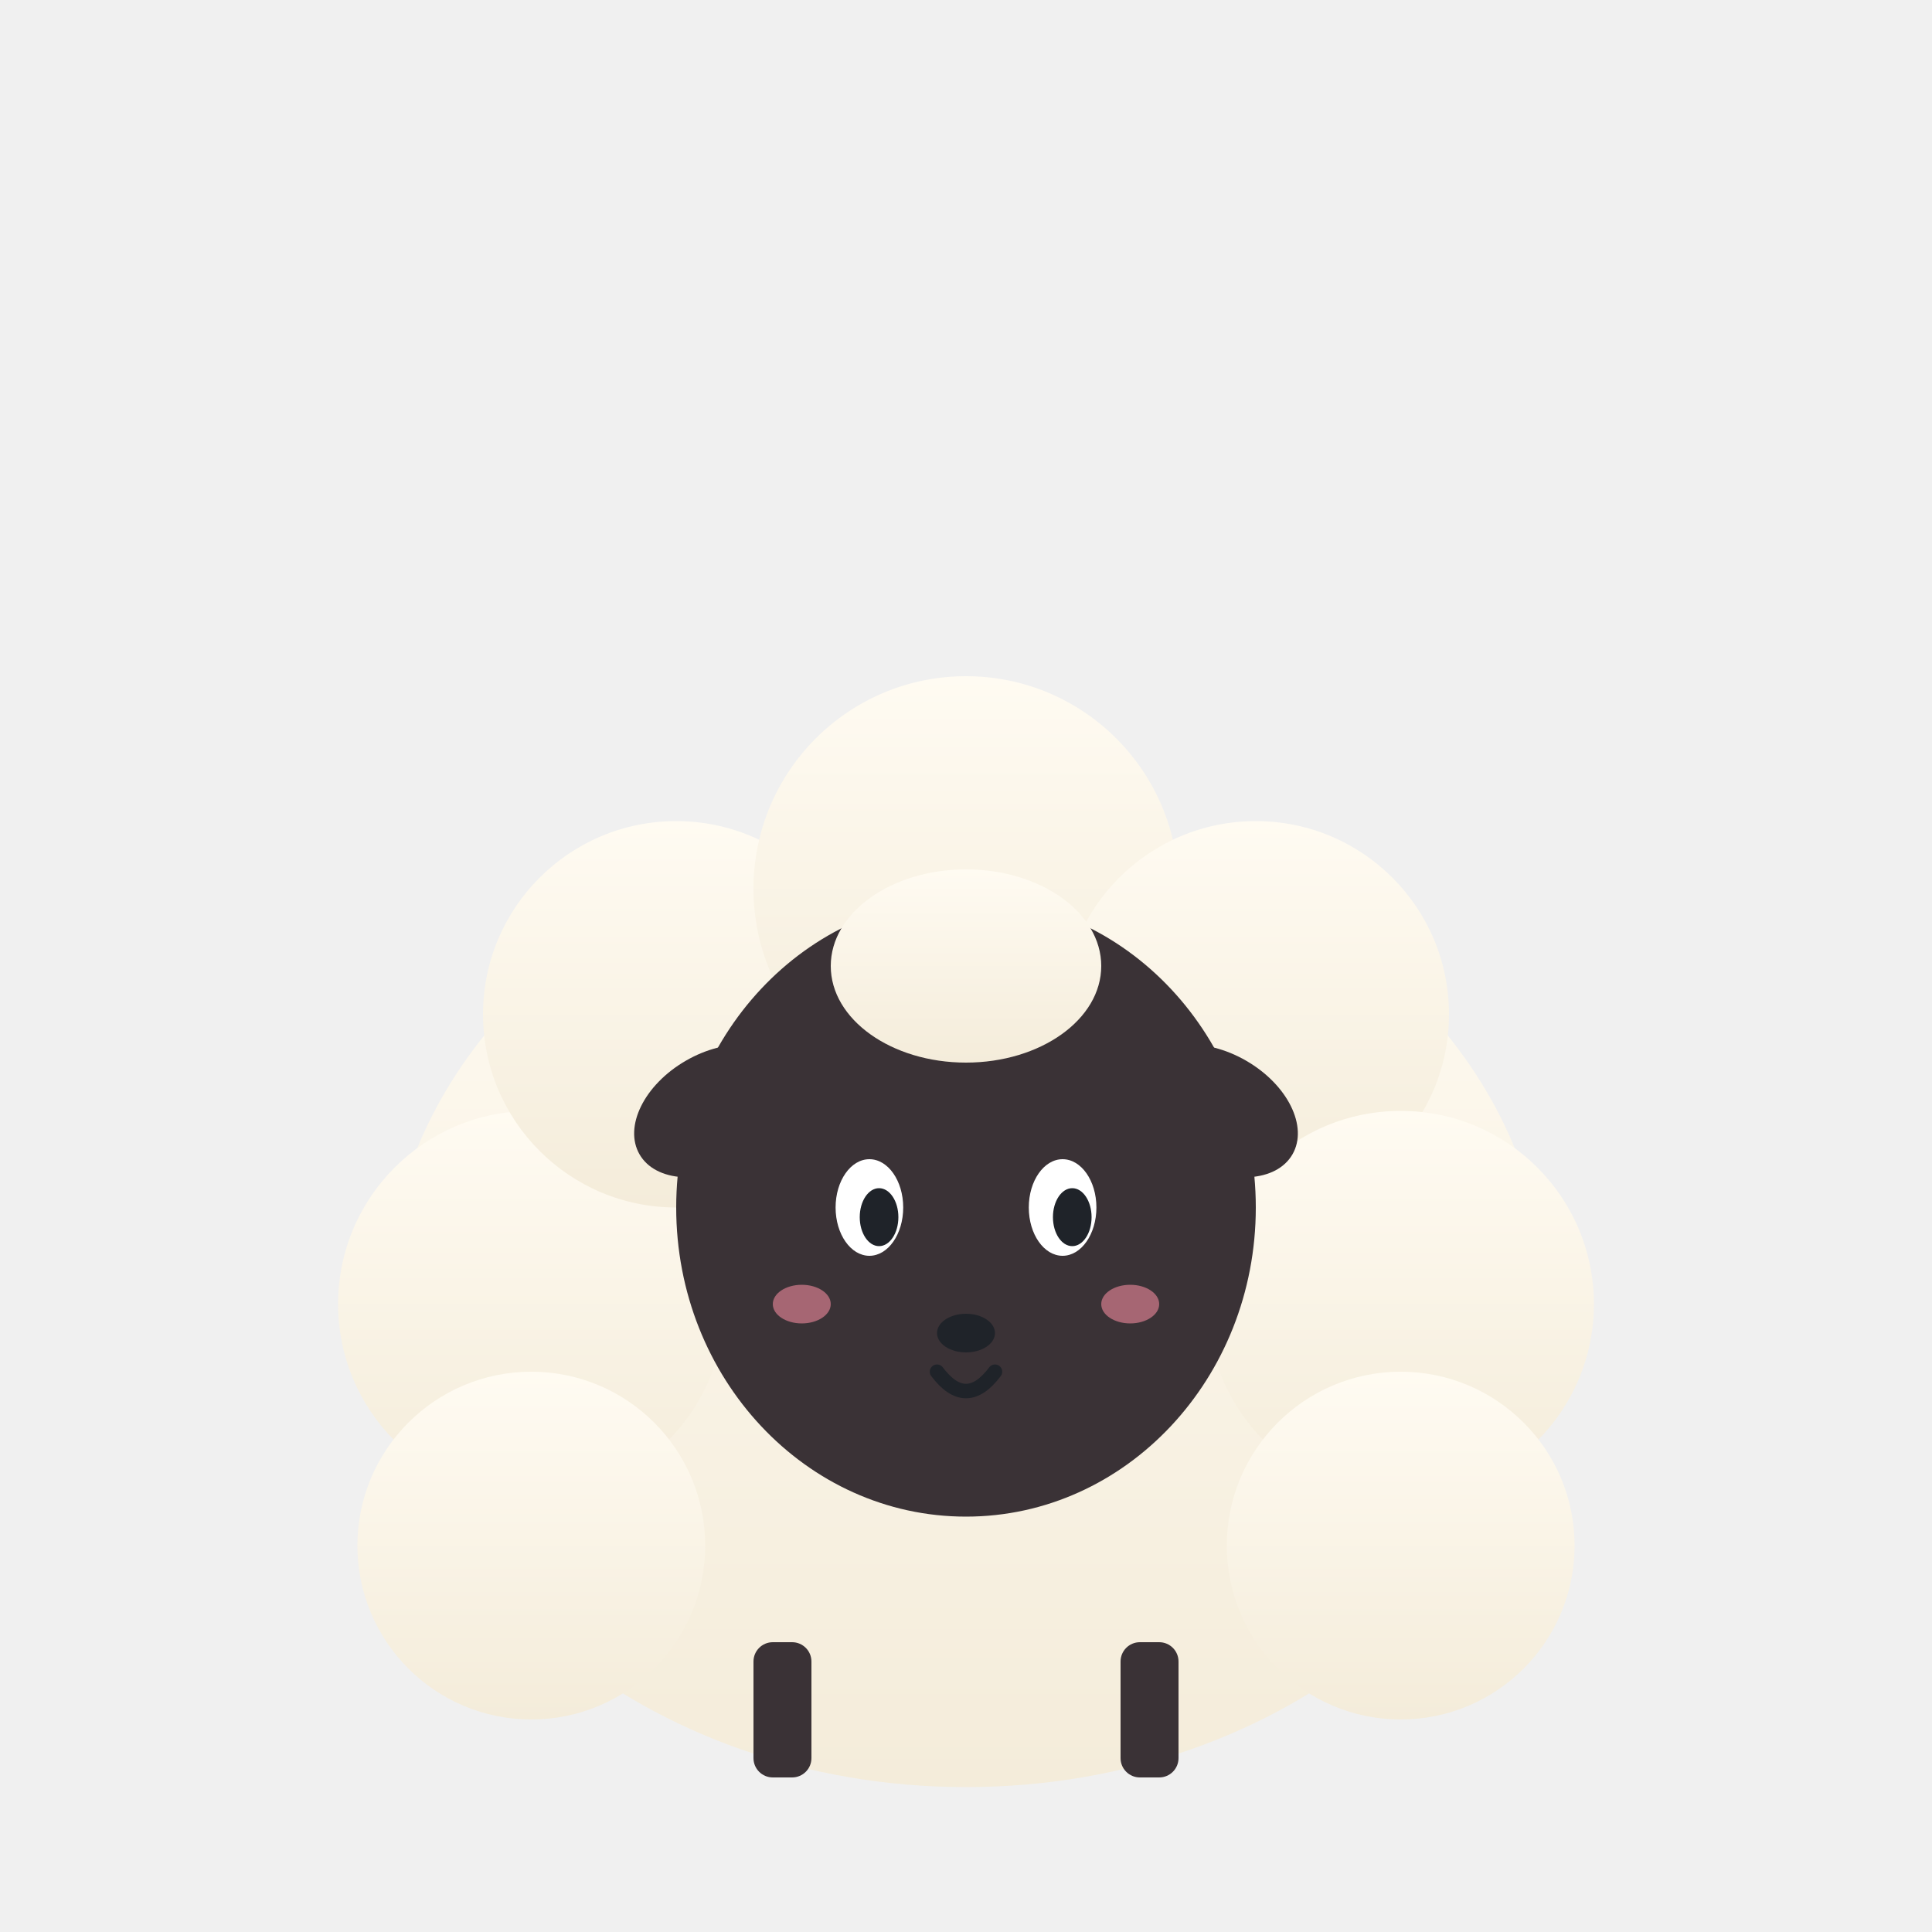
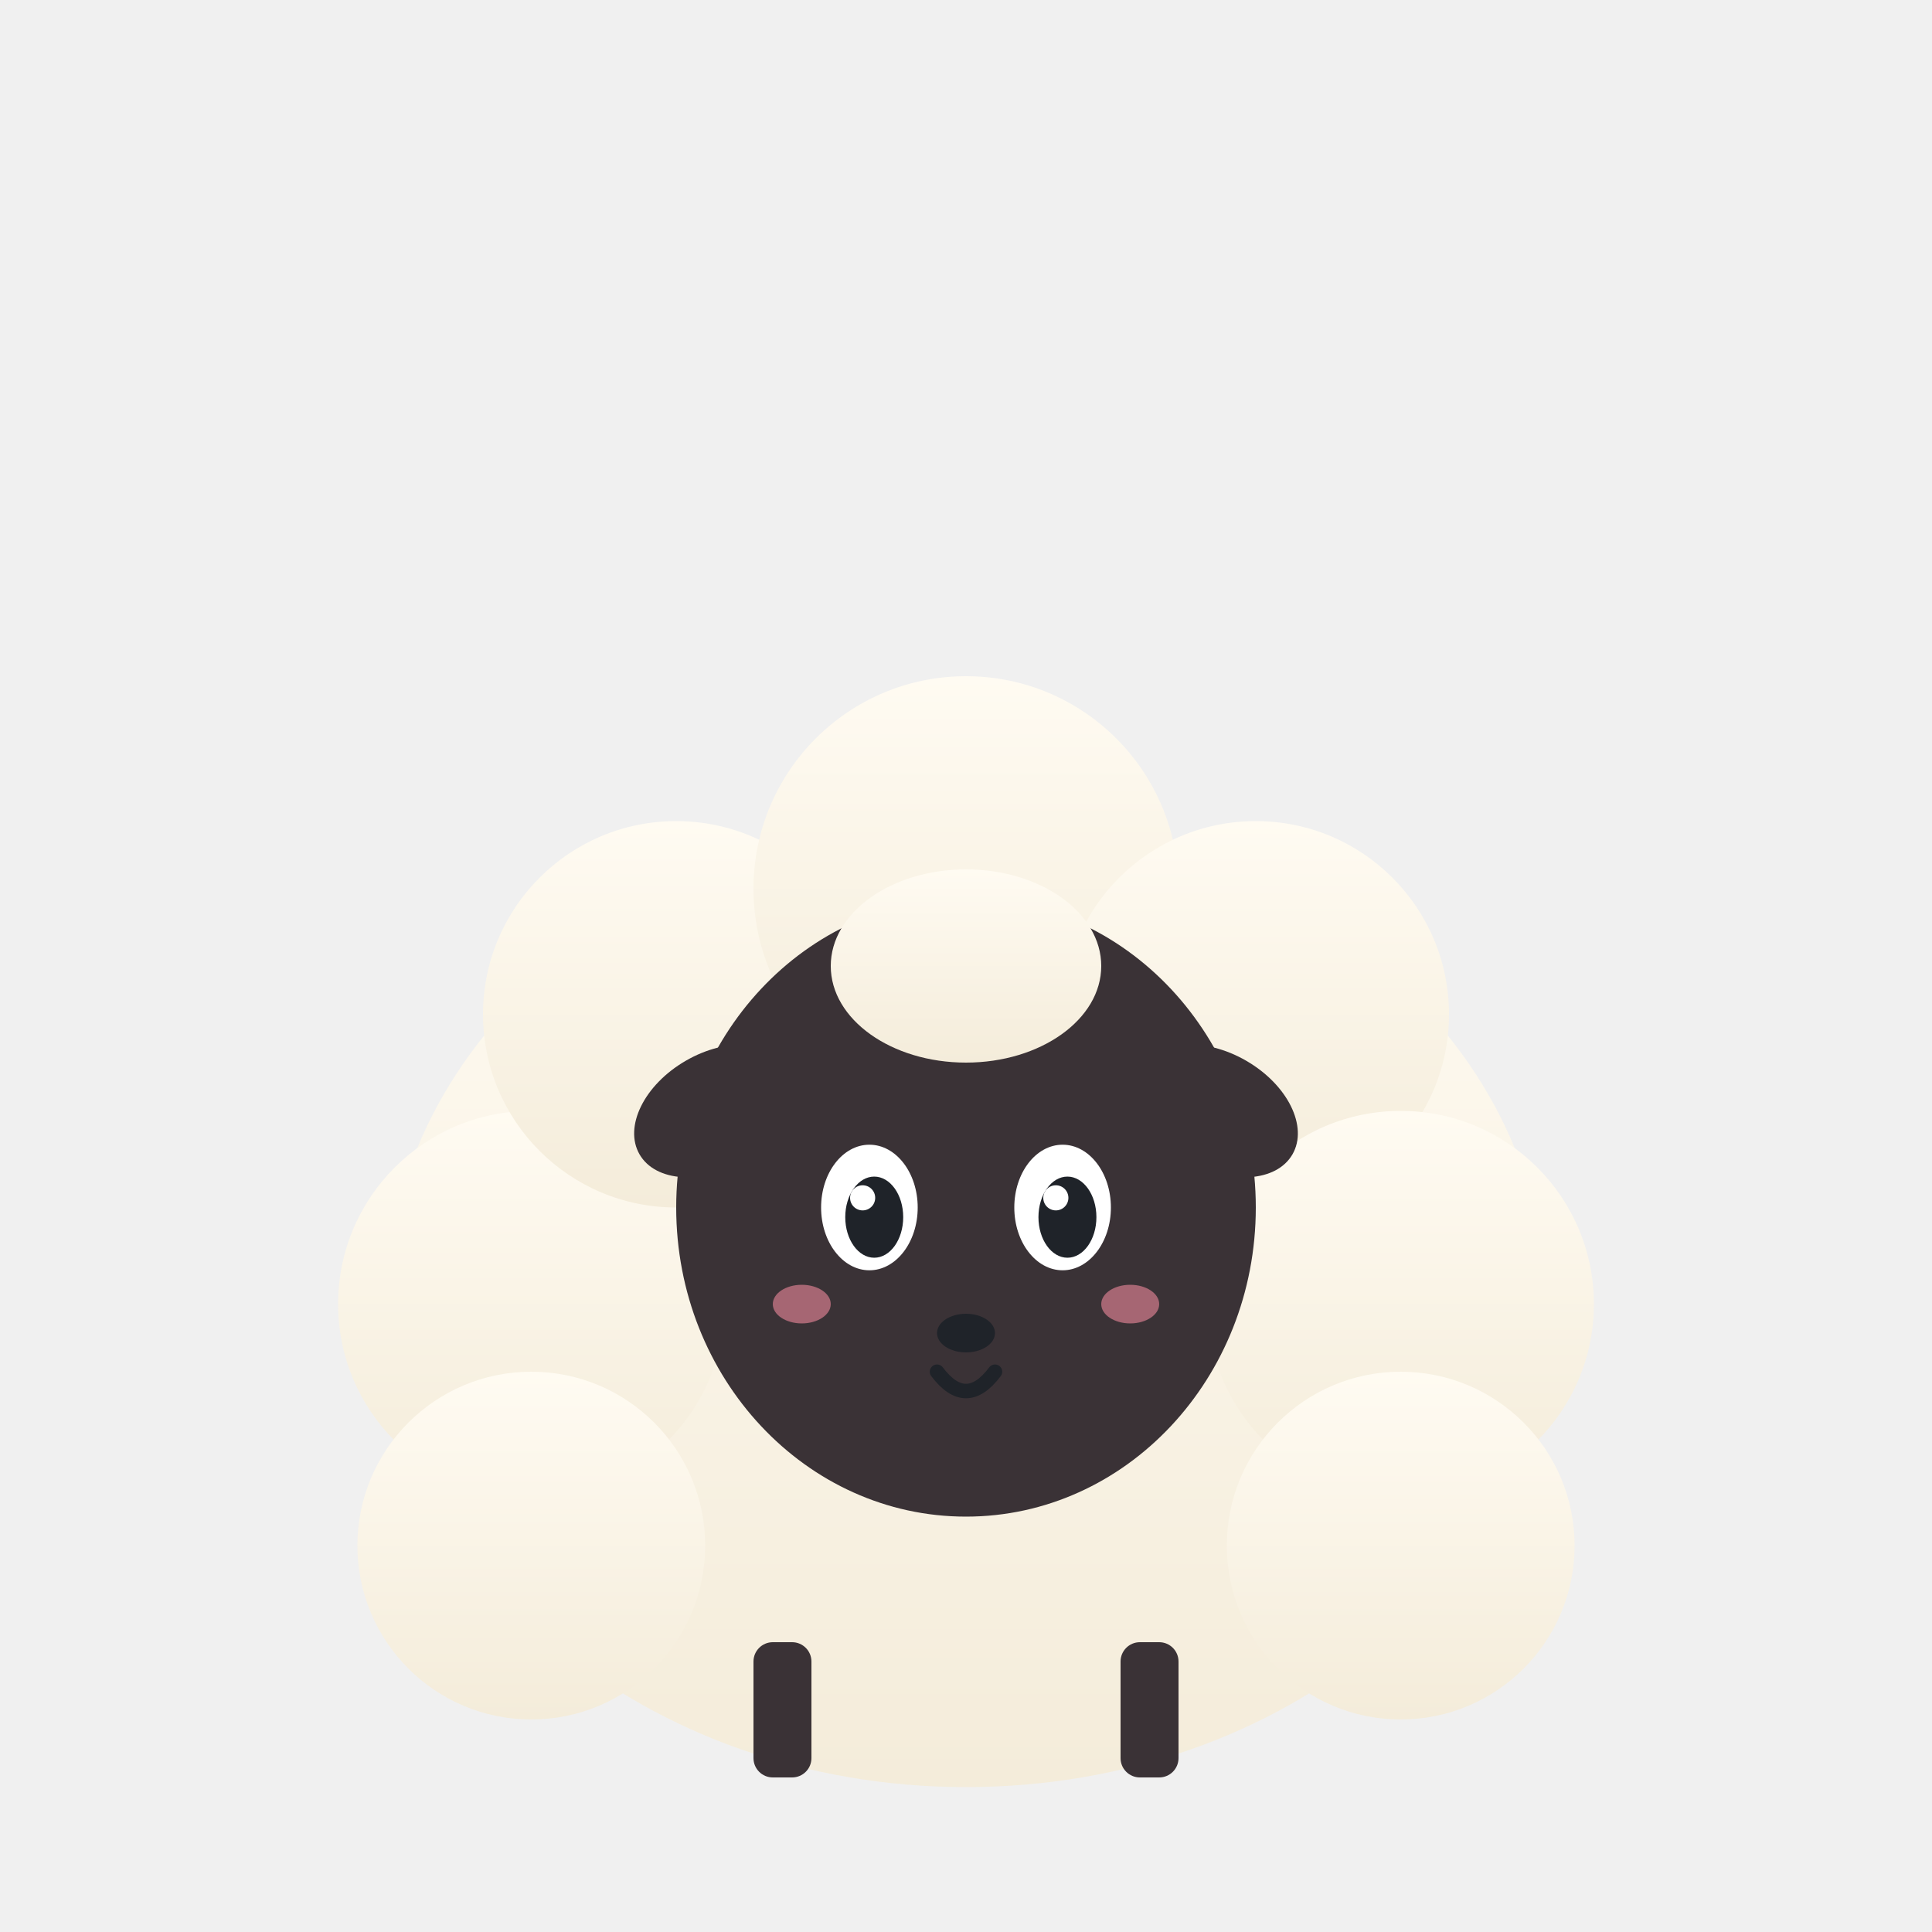
<svg xmlns="http://www.w3.org/2000/svg" viewBox="0 0 200 200">
  <defs>
    <linearGradient id="wool" x1="0" y1="0" x2="0" y2="1">
      <stop offset="0%" stop-color="#fffbf2" />
      <stop offset="100%" stop-color="#f4ecda" />
    </linearGradient>
  </defs>
  <g fill="url(#wool)">
    <ellipse cx="100" cy="135" rx="60" ry="50" />
    <circle cx="55" cy="135" r="20" />
    <circle cx="70" cy="105" r="20" />
    <circle cx="100" cy="92" r="22" />
    <circle cx="130" cy="105" r="20" />
    <circle cx="145" cy="135" r="20" />
    <circle cx="55" cy="160" r="18" />
    <circle cx="145" cy="160" r="18" />
  </g>
  <ellipse cx="100" cy="125" rx="30" ry="32" fill="#3a3236" />
  <ellipse cx="74" cy="115" rx="9" ry="6" fill="#3a3236" transform="rotate(-30 74 115)" />
  <ellipse cx="126" cy="115" rx="9" ry="6" fill="#3a3236" transform="rotate(30 126 115)" />
  <ellipse cx="100" cy="100" rx="14" ry="10" fill="url(#wool)" />
-   <ellipse cx="90" cy="125" rx="3.5" ry="5" fill="#fff" />
-   <ellipse cx="110" cy="125" rx="3.5" ry="5" fill="#fff" />
-   <ellipse cx="91" cy="126" rx="2" ry="3" fill="#1f2329" />
-   <ellipse cx="111" cy="126" rx="2" ry="3" fill="#1f2329" />
+   <ellipse cx="90" cy="125" rx="5" ry="6.5" fill="#fff" />
+   <ellipse cx="110" cy="125" rx="5" ry="6.5" fill="#fff" />
+   <ellipse cx="90.5" cy="126" rx="3" ry="4.2" fill="#1f2329" />
+   <circle cx="89.3" cy="124" r="1.3" fill="#fff" />
+   <ellipse cx="110.5" cy="126" rx="3" ry="4.2" fill="#1f2329" />
+   <circle cx="109.3" cy="124" r="1.3" fill="#fff" />
  <ellipse cx="100" cy="138" rx="3" ry="2" fill="#1f2329" />
  <path d="M97 142 Q100 146 103 142" stroke="#1f2329" stroke-width="1.5" fill="none" stroke-linecap="round" />
  <ellipse cx="83" cy="135" rx="3" ry="2" fill="#ff8fa5" opacity="0.55" />
  <ellipse cx="117" cy="135" rx="3" ry="2" fill="#ff8fa5" opacity="0.55" />
  <rect x="78" y="170" width="6" height="14" fill="#3a3236" rx="2" />
  <rect x="116" y="170" width="6" height="14" fill="#3a3236" rx="2" />
</svg>
